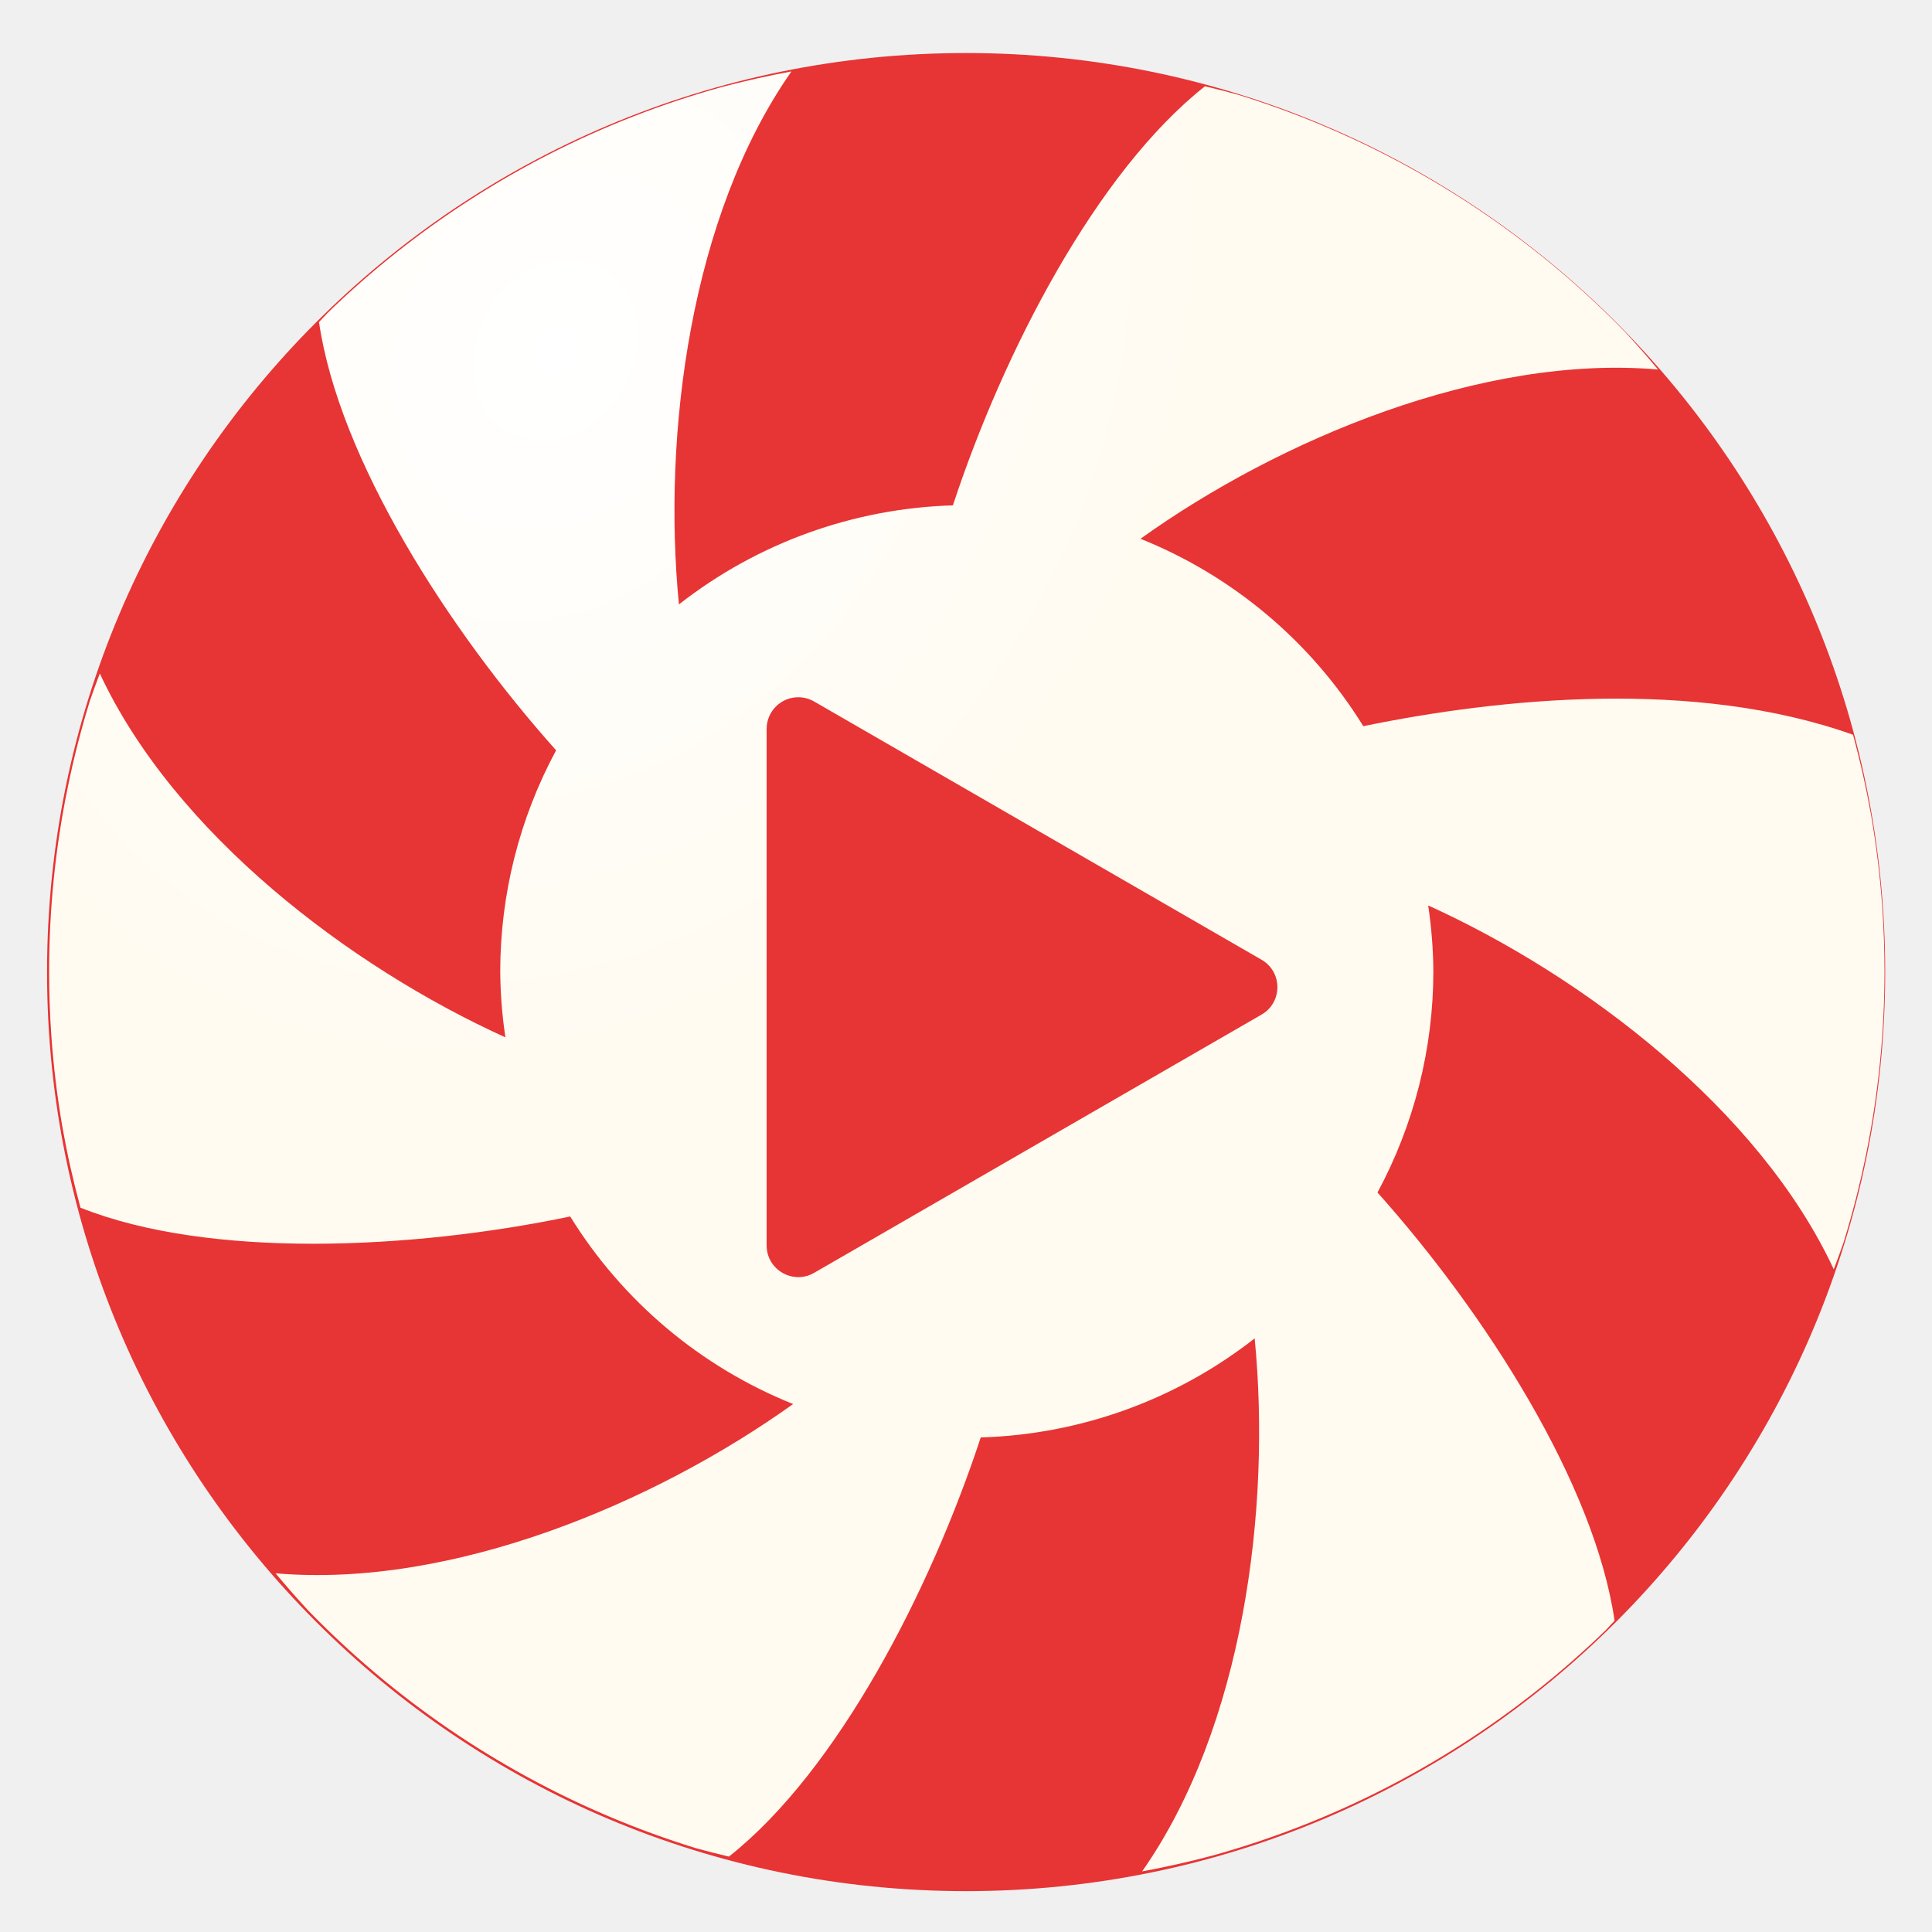
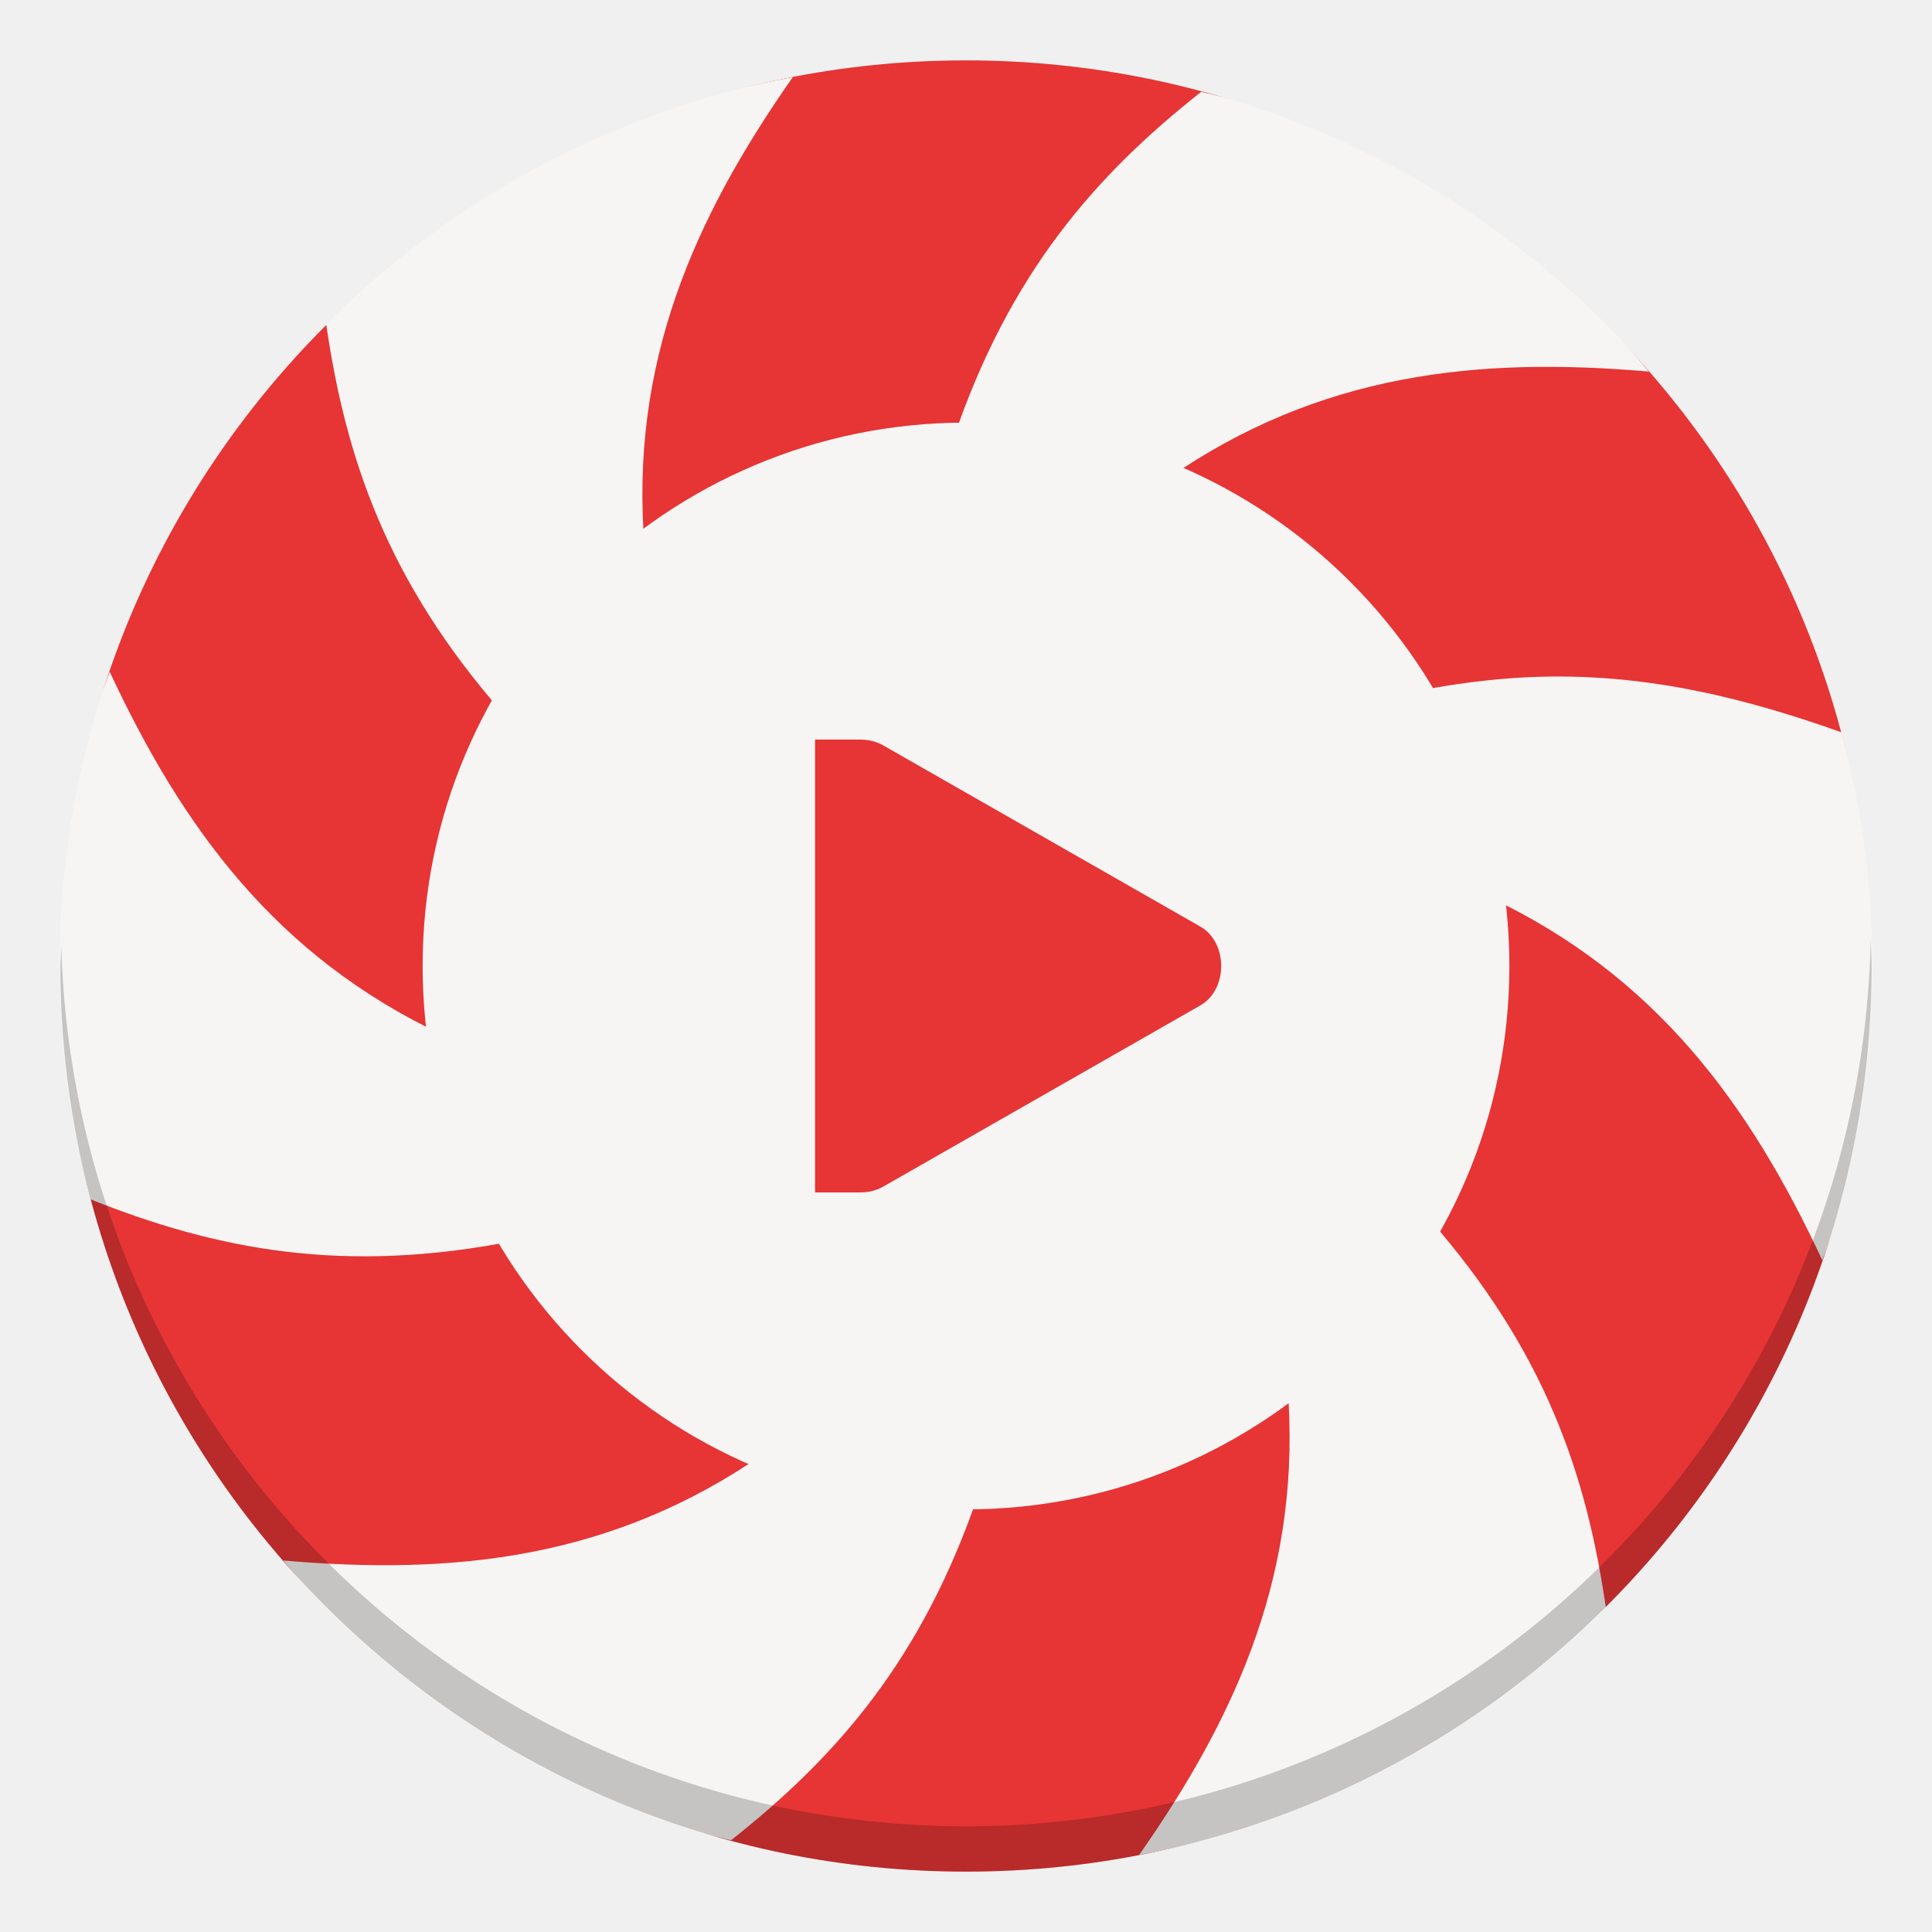
- <svg xmlns="http://www.w3.org/2000/svg" xmlns:xlink="http://www.w3.org/1999/xlink" width="250" height="250" id="svg11300" version="1.0" style="display:inline;enable-background:new">
-   <defs id="defs3">
-     <linearGradient id="linearGradient6767">
-       <stop id="stop6769" offset="0" style="stop-color:#ffffff;stop-opacity:1;" />
-       <stop style="stop-color:#ffffff;stop-opacity:0.11" offset="0.32" id="stop6773" />
-       <stop id="stop6771" offset="1" style="stop-color:#ffffff;stop-opacity:1" />
-     </linearGradient>
-     <linearGradient id="linearGradient6757">
-       <stop style="stop-color:#ffffff;stop-opacity:1" offset="0" id="stop6759" />
-       <stop style="stop-color:#ffffff;stop-opacity:0" offset="1" id="stop6761" />
-     </linearGradient>
-     <radialGradient xlink:href="#linearGradient4814" id="radialGradient5450" cx="64.786" cy="868.779" fx="64.786" fy="868.779" r="60.941" gradientUnits="userSpaceOnUse" gradientTransform="matrix(1.152539,0.6654185,-0.8050177,1.394332,699.1304,-411.9983)" />
-     <linearGradient id="linearGradient4814">
-       <stop style="stop-color:#ffffff;stop-opacity:1" offset="0" id="stop4816" />
-       <stop style="stop-color:#fffbf1;stop-opacity:1" offset="1" id="stop4818" />
-     </linearGradient>
-     <clipPath clipPathUnits="userSpaceOnUse" id="clipPath5154">
-       <circle r="109.647" cy="924.362" cx="128" id="circle5156" style="opacity:1;fill:url(#radialGradient5158);fill-opacity:1;stroke:none;stroke-opacity:1" />
-     </clipPath>
-     <linearGradient id="linearGradient6001">
-       <stop style="stop-color:#ffffff;stop-opacity:1;" offset="0" id="stop6003" />
-       <stop style="stop-color:#ffffff;stop-opacity:0;" offset="1" id="stop6005" />
-     </linearGradient>
-     <radialGradient xlink:href="#linearGradient6177" id="radialGradient6208" cx="113.591" cy="905.628" fx="113.591" fy="905.628" r="32.762" gradientTransform="matrix(1.573543,0,0,1.721641,-66.58149,-661.8494)" gradientUnits="userSpaceOnUse" />
-     <linearGradient id="linearGradient6177">
-       <stop id="stop6179" offset="0" style="stop-color:#ffcbb6;stop-opacity:1" />
-       <stop id="stop6181" offset="1" style="stop-color:#ff2b79;stop-opacity:1" />
-     </linearGradient>
-     <clipPath clipPathUnits="userSpaceOnUse" id="clipPath5355">
-       <circle r="109.647" cy="924.362" cx="128" id="circle5357" style="opacity:1;fill:url(#radialGradient5158);fill-opacity:1;stroke:none;stroke-opacity:1" />
-     </clipPath>
-     <linearGradient xlink:href="#linearGradient6001" id="linearGradient4812" x1="111.678" y1="123.828" x2="133.099" y2="129.866" gradientUnits="userSpaceOnUse" gradientTransform="matrix(0.9753759,0,0,0.9753759,3.902594,798.7092)" />
-     <clipPath clipPathUnits="userSpaceOnUse" id="clipPath4688">
-       <path id="path4690" d="m 106.424,889.602 c -2.245,-0.052 -4.093,1.753 -4.094,3.998 v 32.645 32.645 c -4e-5,3.079 3.333,5.004 6,3.465 l 28.27,-16.322 28.271,-16.322 c 2.666,-1.54 2.666,-5.388 0,-6.928 l -28.271,-16.322 -28.27,-16.322 c -0.581,-0.335 -1.236,-0.519 -1.906,-0.535 z" style="color:#000000;font-style:normal;font-variant:normal;font-weight:normal;font-stretch:normal;font-size:medium;line-height:normal;font-family:sans-serif;text-indent:0;text-align:start;text-decoration:none;text-decoration-line:none;text-decoration-style:solid;text-decoration-color:#000000;letter-spacing:normal;word-spacing:normal;text-transform:none;writing-mode:lr-tb;direction:ltr;baseline-shift:baseline;text-anchor:start;white-space:normal;clip-rule:nonzero;display:inline;overflow:visible;visibility:visible;opacity:1;isolation:auto;mix-blend-mode:normal;color-interpolation:sRGB;color-interpolation-filters:linearRGB;solid-color:#000000;solid-opacity:1;fill:url(#radialGradient4692);fill-opacity:1;fill-rule:nonzero;stroke:#a7003f;stroke-width:1;stroke-linecap:round;stroke-linejoin:round;stroke-miterlimit:4;stroke-dasharray:none;stroke-dashoffset:0;stroke-opacity:1;color-rendering:auto;image-rendering:auto;shape-rendering:auto;text-rendering:auto;enable-background:accumulate" />
-     </clipPath>
-     <clipPath clipPathUnits="userSpaceOnUse" id="clipPath4564">
-       <circle style="opacity:1;fill:url(#radialGradient4568);fill-opacity:1;stroke:none;stroke-opacity:1" id="circle4566" cx="128" cy="924.362" r="109.647" />
-     </clipPath>
-     <linearGradient xlink:href="#linearGradient5532" id="linearGradient5538" x1="89.853" y1="838.67" x2="89.853" y2="1064.475" gradientUnits="userSpaceOnUse" />
-     <linearGradient id="linearGradient5532">
-       <stop style="stop-color:#ffffff;stop-opacity:0.449" offset="0" id="stop5534" />
-       <stop style="stop-color:#e20053;stop-opacity:0.272" offset="1" id="stop5536" />
-     </linearGradient>
-     <clipPath clipPathUnits="userSpaceOnUse" id="clipPath6215">
-       <path id="path6217" d="m 105.173,806.186 c -3.069,0.564 -6.114,1.247 -9.129,2.049 -3.838,1.065 -7.621,2.321 -11.334,3.764 -3.712,1.443 -7.35,3.071 -10.899,4.877 -3.549,1.807 -7.006,3.789 -10.357,5.941 -3.352,2.153 -6.594,4.471 -9.714,6.948 -3.12,2.475 -6.114,5.105 -8.972,7.88 -0.367,0.389 -0.732,0.781 -1.094,1.175 2.602,17.86 16.832,40.038 30.863,55.742 -4.767,8.844 -7.266,18.733 -7.272,28.781 0.021,2.874 0.246,5.744 0.673,8.586 -20.257,-9.185 -43.077,-26.535 -52.798,-47.364 -0.441,1.152 -0.863,2.31 -1.268,3.475 -1.177,3.805 -2.163,7.666 -2.954,11.57 -0.792,3.903 -1.387,7.843 -1.785,11.806 -0.397,3.963 -0.596,7.944 -0.596,11.927 -4.394e-4,2.819 0.099,5.638 0.298,8.45 0.282,3.973 0.763,7.93 1.441,11.855 0.626,3.518 1.409,7.007 2.347,10.455 16.778,6.684 43.115,5.45 63.748,1.143 6.819,11.028 16.987,19.584 29.018,24.417 -18.072,12.936 -44.49,24.021 -67.373,22.032 1.384,1.665 2.813,3.292 4.286,4.879 2.775,2.857 5.691,5.574 8.737,8.139 3.046,2.566 6.219,4.978 9.506,7.227 3.287,2.249 6.685,4.332 10.18,6.241 3.495,1.91 7.084,3.643 10.753,5.194 3.669,1.551 7.413,2.917 11.219,4.094 1.439,0.396 2.884,0.765 4.337,1.107 14.139,-11.184 26.206,-34.583 32.78,-54.564 12.958,-0.383 25.454,-4.901 35.66,-12.895 2.159,22.126 -1.467,50.558 -14.647,69.383 3.069,-0.564 6.114,-1.247 9.129,-2.049 3.838,-1.065 7.621,-2.321 11.334,-3.764 3.712,-1.443 7.35,-3.071 10.899,-4.877 3.549,-1.807 7.006,-3.789 10.357,-5.941 3.352,-2.152 6.594,-4.471 9.714,-6.948 3.12,-2.475 6.114,-5.105 8.972,-7.88 0.367,-0.389 0.732,-0.781 1.094,-1.175 -2.602,-17.86 -16.832,-40.038 -30.863,-55.742 4.767,-8.844 7.266,-18.733 7.272,-28.781 -0.021,-2.874 -0.246,-5.743 -0.673,-8.586 20.257,9.185 43.077,26.535 52.798,47.364 0.441,-1.152 0.863,-2.31 1.268,-3.475 1.177,-3.805 2.163,-7.666 2.954,-11.57 0.792,-3.903 1.387,-7.843 1.785,-11.806 0.397,-3.963 0.596,-7.944 0.596,-11.927 4.4e-4,-2.819 -0.099,-5.638 -0.298,-8.45 -0.282,-3.973 -0.763,-7.93 -1.441,-11.855 -0.628,-3.534 -1.414,-7.038 -2.358,-10.502 -20.562,-7.328 -45.898,-4.795 -63.749,-1.114 -6.818,-11.019 -16.982,-19.569 -29.006,-24.399 18.072,-12.936 44.49,-24.021 67.373,-22.032 -1.384,-1.665 -2.813,-3.292 -4.286,-4.879 -2.775,-2.857 -5.691,-5.574 -8.737,-8.139 -3.046,-2.566 -6.219,-4.978 -9.506,-7.227 -3.287,-2.249 -6.685,-4.332 -10.18,-6.241 -3.495,-1.91 -7.084,-3.643 -10.753,-5.194 -3.669,-1.551 -7.413,-2.917 -11.219,-4.094 -1.427,-0.393 -2.86,-0.759 -4.301,-1.098 -14.147,11.184 -26.229,34.575 -32.811,54.556 -12.96,0.381 -25.458,4.9 -35.665,12.895 -2.159,-22.126 1.467,-50.558 14.647,-69.383 z" style="opacity:1;fill:url(#radialGradient6219);fill-opacity:1;stroke:none;stroke-opacity:1" />
-     </clipPath>
-     <linearGradient xlink:href="#linearGradient6757" id="linearGradient4075" gradientUnits="userSpaceOnUse" gradientTransform="matrix(1.115362,0,0,1.115362,-35.8776,-26.41792)" x1="311.179" y1="222.029" x2="311.179" y2="232.059" />
-     <linearGradient xlink:href="#linearGradient6767" id="linearGradient4077" gradientUnits="userSpaceOnUse" gradientTransform="matrix(0.8614186,0,0,0.8614186,43.09887,31.73519)" x1="311.032" y1="233.344" x2="312.461" y2="223.417" />
-   </defs>
-   <g style="display:inline;opacity:1" id="layer1" transform="translate(0,-49.99999)">
-     <g id="layer2" style="display:inline;opacity:1" />
-     <g id="layer4" style="display:inline">
-       <g id="g6154" style="fill:#ffffff" transform="matrix(1.25,0,0,1.25,-78,-47.25)" />
+ <svg xmlns="http://www.w3.org/2000/svg" width="128" height="128" id="svg11300" version="1.0" style="display:inline;enable-background:new" viewBox="0 0 128 128">
+   <defs id="defs3" />
+   <g id="layer1" style="display:inline" transform="translate(0,-172)">
+     <g id="layer2" style="display:none">
+       <text xml:space="preserve" style="font-style:normal;font-variant:normal;font-weight:normal;font-stretch:normal;font-size:5.333px;line-height:125%;font-family:Cantarell;-inkscape-font-specification:'Cantarell, Normal';text-align:start;writing-mode:lr-tb;text-anchor:start;display:inline;fill:#000000;fill-opacity:1;stroke:none;stroke-width:0.333;enable-background:new" x="7.95" y="148.652" id="context">
+         <tspan id="tspan2716" x="7.95" y="148.652" style="font-size:5.333px;stroke-width:0.333">apps</tspan>
+       </text>
+       <text id="text3021" y="157.234" x="7.753" style="font-style:normal;font-variant:normal;font-weight:bold;font-stretch:normal;font-size:5.333px;line-height:125%;font-family:Cantarell;-inkscape-font-specification:'Cantarell, Bold';text-align:start;writing-mode:lr-tb;text-anchor:start;display:inline;fill:#000000;fill-opacity:1;stroke:none;stroke-width:0.333;enable-background:new" xml:space="preserve">
+         <tspan y="157.234" x="7.753" id="tspan3023" style="font-size:5.333px;stroke-width:0.333">org.gnome.Lollypop</tspan>
+       </text>
+       <g style="display:inline;fill:#000000;enable-background:new" transform="matrix(7.991171,0,0,8.003641,-167.7909,-4846.078)" id="g12027" />
+       <rect style="display:inline;overflow:visible;visibility:visible;fill:#f0f0f0;fill-opacity:1;fill-rule:nonzero;stroke:none;stroke-width:0.5;marker:none;enable-background:accumulate" id="rect13805" width="128" height="128" x="9.2651362e-08" y="172" />
+       <g id="g883" style="fill:none;fill-opacity:0.251;stroke:#a579b3;stroke-opacity:1" transform="translate(-24,24)" />
+       <g id="g900" style="fill:none;fill-opacity:0.251;stroke:#a579b3;stroke-opacity:1" transform="translate(-24,24)" />
+       <g id="g1168" transform="matrix(0.25,0,0,0.25,6.9488522e-8,225)">
+         <circle cx="256" cy="44" r="240" id="path1142" style="opacity:0.1;fill:#2864b0;fill-opacity:1;stroke:none;stroke-width:1;stroke-linecap:butt;stroke-linejoin:miter;stroke-miterlimit:4;stroke-dasharray:none;stroke-dashoffset:0;stroke-opacity:1;marker:none;marker-start:none;marker-mid:none;marker-end:none;paint-order:normal" />
+         <rect ry="32" rx="32" y="-180" x="96" height="448" width="320" id="rect1110" style="opacity:0.1;fill:#2864b0;fill-opacity:1;stroke:none;stroke-width:1;stroke-linecap:butt;stroke-linejoin:miter;stroke-miterlimit:4;stroke-dasharray:none;stroke-dashoffset:0;stroke-opacity:1;marker:none;marker-start:none;marker-mid:none;marker-end:none;paint-order:normal" />
+         <rect ry="32" rx="32" y="-164" x="48" height="416" width="416" id="rect1110-8" style="display:inline;opacity:0.1;fill:#2864b0;fill-opacity:1;stroke:none;stroke-width:1;stroke-linecap:butt;stroke-linejoin:miter;stroke-miterlimit:4;stroke-dasharray:none;stroke-dashoffset:0;stroke-opacity:1;marker:none;marker-start:none;marker-mid:none;marker-end:none;paint-order:normal;enable-background:new" />
+         <rect ry="32" rx="32" y="-116" x="32" height="320" width="448" id="rect1110-8-9" style="display:inline;opacity:0.1;fill:#2864b0;fill-opacity:1;stroke:none;stroke-width:1;stroke-linecap:butt;stroke-linejoin:miter;stroke-miterlimit:4;stroke-dasharray:none;stroke-dashoffset:0;stroke-opacity:1;marker:none;marker-start:none;marker-mid:none;marker-end:none;paint-order:normal;enable-background:new" />
+       </g>
    </g>
-     <g id="layer5" style="display:inline;opacity:1">
-       <g id="g8198" transform="matrix(5.092804,0,0,2.238878,20.30169,129.4805)" style="opacity:0.4" />
-       <g id="g8230" style="display:inline" transform="matrix(4.889087,0,0,4.889087,322.0604,251.8199)" />
-       <g transform="matrix(0.994029,0,0,0.9940192,-2.132694,-742.1217)" id="g6843" style="opacity:1">
-         <circle r="119.641" cy="923.432" cx="127.911" id="path5128" style="display:inline;opacity:1;fill:#e73434;fill-opacity:1;stroke:none;stroke-width:1.001;stroke-opacity:1" />
-         <path id="circle5142" d="m 105.173,806.186 c -3.069,0.564 -6.114,1.247 -9.129,2.049 -3.838,1.065 -7.621,2.321 -11.334,3.764 -3.712,1.443 -7.35,3.071 -10.899,4.877 -3.549,1.807 -7.006,3.789 -10.357,5.941 -3.352,2.153 -6.594,4.471 -9.714,6.948 -3.12,2.475 -6.114,5.105 -8.972,7.88 -0.367,0.389 -0.732,0.781 -1.094,1.175 2.602,17.86 16.832,40.038 30.863,55.742 -4.767,8.844 -7.266,18.733 -7.272,28.781 0.021,2.874 0.246,5.744 0.673,8.586 -20.257,-9.185 -43.077,-26.535 -52.798,-47.364 -0.441,1.152 -0.863,2.31 -1.268,3.475 -1.177,3.805 -2.163,7.666 -2.954,11.57 -0.792,3.903 -1.387,7.843 -1.785,11.806 -0.397,3.963 -0.596,7.944 -0.596,11.927 -4.394e-4,2.819 0.099,5.638 0.298,8.45 0.282,3.973 0.763,7.93 1.441,11.855 0.626,3.518 1.409,7.007 2.347,10.455 16.778,6.684 43.115,5.45 63.748,1.143 6.819,11.028 16.987,19.584 29.018,24.417 -18.072,12.936 -44.49,24.021 -67.373,22.032 1.384,1.665 2.813,3.292 4.286,4.879 2.775,2.857 5.691,5.574 8.737,8.139 3.046,2.566 6.219,4.978 9.506,7.227 3.287,2.249 6.685,4.332 10.18,6.241 3.495,1.91 7.084,3.643 10.753,5.194 3.669,1.551 7.413,2.917 11.219,4.094 1.439,0.396 2.884,0.765 4.337,1.107 14.139,-11.184 26.206,-34.583 32.78,-54.564 12.958,-0.383 25.454,-4.901 35.66,-12.895 2.159,22.126 -1.467,50.558 -14.647,69.383 3.069,-0.564 6.114,-1.247 9.129,-2.049 3.838,-1.065 7.621,-2.321 11.334,-3.764 3.712,-1.443 7.35,-3.071 10.899,-4.877 3.549,-1.807 7.006,-3.789 10.357,-5.941 3.352,-2.152 6.594,-4.471 9.714,-6.948 3.12,-2.475 6.114,-5.105 8.972,-7.88 0.367,-0.389 0.732,-0.781 1.094,-1.175 -2.602,-17.86 -16.832,-40.038 -30.863,-55.742 4.767,-8.844 7.266,-18.733 7.272,-28.781 -0.021,-2.874 -0.246,-5.743 -0.673,-8.586 20.257,9.185 43.077,26.535 52.798,47.364 0.441,-1.152 0.863,-2.31 1.268,-3.475 1.177,-3.805 2.163,-7.666 2.954,-11.57 0.792,-3.903 1.387,-7.843 1.785,-11.806 0.397,-3.963 0.596,-7.944 0.596,-11.927 4.4e-4,-2.819 -0.099,-5.638 -0.298,-8.45 -0.282,-3.973 -0.763,-7.93 -1.441,-11.855 -0.628,-3.534 -1.414,-7.038 -2.358,-10.502 -20.562,-7.328 -45.898,-4.795 -63.749,-1.114 -6.818,-11.019 -16.982,-19.569 -29.006,-24.399 18.072,-12.936 44.49,-24.021 67.373,-22.032 -1.384,-1.665 -2.813,-3.292 -4.286,-4.879 -2.775,-2.857 -5.691,-5.574 -8.737,-8.139 -3.046,-2.566 -6.219,-4.978 -9.506,-7.227 -3.287,-2.249 -6.685,-4.332 -10.18,-6.241 -3.495,-1.91 -7.084,-3.643 -10.753,-5.194 -3.669,-1.551 -7.413,-2.917 -11.219,-4.094 -1.427,-0.393 -2.86,-0.759 -4.301,-1.098 -14.147,11.184 -26.229,34.575 -32.811,54.556 -12.96,0.381 -25.458,4.9 -35.665,12.895 -2.159,-22.126 1.467,-50.558 14.647,-69.383 z" style="display:inline;opacity:1;fill:url(#radialGradient5450);fill-opacity:1;stroke:none;stroke-opacity:1" />
-         <path id="path6015" d="m 106.161,887.654 c -2.313,-0.054 -4.217,1.805 -4.218,4.118 v 33.622 33.622 c -3e-5,3.171 3.434,5.154 6.181,3.569 l 29.124,-16.811 29.126,-16.811 c 2.746,-1.586 2.746,-5.549 0,-7.135 l -29.126,-16.811 -29.124,-16.811 c -0.598,-0.345 -1.273,-0.535 -1.964,-0.551 z" style="color:#000000;font-style:normal;font-variant:normal;font-weight:normal;font-stretch:normal;font-size:medium;line-height:normal;font-family:sans-serif;text-indent:0;text-align:start;text-decoration:none;text-decoration-line:none;text-decoration-style:solid;text-decoration-color:#000000;letter-spacing:normal;word-spacing:normal;text-transform:none;writing-mode:lr-tb;direction:ltr;baseline-shift:baseline;text-anchor:start;white-space:normal;clip-rule:nonzero;display:inline;overflow:visible;visibility:visible;opacity:1;isolation:auto;mix-blend-mode:normal;color-interpolation:sRGB;color-interpolation-filters:linearRGB;solid-color:#000000;solid-opacity:1;fill:#e73434;fill-opacity:1;fill-rule:nonzero;stroke:none;stroke-width:1;stroke-linecap:round;stroke-linejoin:round;stroke-miterlimit:4;stroke-dasharray:none;stroke-dashoffset:0;stroke-opacity:1;color-rendering:auto;image-rendering:auto;shape-rendering:auto;text-rendering:auto;enable-background:accumulate" />
+     <g id="layer9" style="display:inline">
+       <circle r="60" cy="236" cx="64" id="circle911" style="display:inline;opacity:1;fill:#e73434;fill-opacity:1;stroke:none;stroke-width:8;stroke-linejoin:round;stroke-miterlimit:4;stroke-dasharray:1, 0.5;stroke-dashoffset:0;stroke-opacity:1;enable-background:new" />
+       <path style="display:inline;opacity:1;fill:#f6f5f4;fill-opacity:1;stroke:none;stroke-width:8.069;stroke-opacity:1;enable-background:new" d="m 52.527,177.107 c -1.543,0.283 -3.074,0.628 -4.589,1.03 -1.929,0.535 -3.831,1.168 -5.698,1.894 -1.866,0.725 -3.696,1.543 -5.48,2.451 -1.784,0.908 -3.518,1.904 -5.202,2.985 -1.685,1.082 -3.316,2.253 -4.885,3.498 -1.568,1.244 -3.075,2.565 -4.511,3.96 -0.185,0.196 -0.364,0.388 -0.546,0.585 1.288,8.841 4.032,17.002 11.718,25.759 a 34.932,34.932 0 0 1 9.379,-10.939 c -1.038,-12.278 3.29,-21.905 9.814,-31.223 z m 27.057,0.975 c -7.006,5.538 -12.692,11.985 -16.43,23.014 A 34.932,34.932 0 0 1 64,201.067 a 34.932,34.932 0 0 1 13.334,2.657 c 10.1,-7.022 20.587,-8.09 31.903,-7.107 -0.695,-0.837 -1.415,-1.658 -2.155,-2.456 -1.395,-1.436 -2.863,-2.798 -4.394,-4.088 -1.531,-1.29 -3.126,-2.506 -4.779,-3.637 -1.652,-1.131 -3.356,-2.176 -5.113,-3.136 -1.757,-0.96 -3.564,-1.832 -5.408,-2.612 -1.844,-0.78 -3.724,-1.464 -5.636,-2.055 -0.717,-0.197 -1.443,-0.381 -2.167,-0.551 z M 7.268,216.506 c -0.222,0.579 -0.43,1.163 -0.635,1.749 -0.59,1.913 -1.089,3.853 -1.487,5.815 -0.398,1.962 -0.697,3.945 -0.897,5.937 -0.2,1.992 -0.301,3.991 -0.301,5.993 -2.567e-4,1.417 0.042,2.836 0.15,4.25 0.141,1.997 0.386,3.986 0.724,5.959 0.314,1.768 0.71,3.519 1.181,5.252 8.311,3.311 16.758,5.012 28.204,2.724 a 34.932,34.932 0 0 1 -4.795,-13.579 C 18.261,235.369 12.078,226.812 7.268,216.506 Z m 96.827,0.323 c -3.323,-0.067 -6.702,0.263 -10.309,0.975 a 34.932,34.932 0 0 1 4.801,13.595 c 11.152,5.237 17.335,13.789 22.145,24.094 0.222,-0.579 0.43,-1.163 0.635,-1.749 0.59,-1.913 1.089,-3.852 1.487,-5.815 0.398,-1.962 0.697,-3.94 0.897,-5.932 0.2,-1.992 0.301,-3.996 0.301,-5.998 2.3e-4,-1.417 -0.043,-2.83 -0.15,-4.244 -0.141,-1.997 -0.386,-3.986 -0.724,-5.959 -0.316,-1.777 -0.706,-3.539 -1.181,-5.28 -6.46,-2.302 -12.105,-3.571 -17.901,-3.687 z m -9.429,35.901 a 34.932,34.932 0 0 1 -9.379,10.939 c 1.038,12.278 -3.29,21.905 -9.814,31.223 1.543,-0.283 3.074,-0.627 4.589,-1.03 1.929,-0.535 3.831,-1.168 5.698,-1.894 1.866,-0.725 3.696,-1.543 5.48,-2.451 1.784,-0.908 3.518,-1.903 5.202,-2.985 1.685,-1.082 3.316,-2.247 4.885,-3.492 1.568,-1.244 3.075,-2.571 4.511,-3.966 0.185,-0.196 0.37,-0.388 0.551,-0.585 -1.288,-8.842 -4.037,-17.002 -11.724,-25.759 z m -44,15.545 c -10.1,7.022 -20.581,8.096 -31.897,7.112 0.695,0.838 1.41,1.653 2.15,2.451 1.395,1.436 2.863,2.804 4.394,4.094 1.531,1.29 3.126,2.501 4.779,3.631 1.652,1.13 3.361,2.176 5.118,3.136 1.757,0.96 3.558,1.833 5.402,2.612 1.844,0.78 3.729,1.469 5.642,2.061 0.722,0.199 1.448,0.381 2.178,0.551 7.003,-5.54 12.686,-11.992 16.419,-23.025 A 34.932,34.932 0 0 1 64,270.932 34.932,34.932 0 0 1 50.666,268.276 Z" id="path1047-3" />
+       <circle style="display:inline;opacity:1;fill:#f6f5f4;fill-opacity:1;stroke:none;stroke-width:7.2;stroke-linejoin:round;stroke-miterlimit:4;stroke-dasharray:0.9, 0.45;stroke-dashoffset:0;stroke-opacity:1;enable-background:new" id="circle913" cx="64" cy="236" r="36" />
+       <g transform="translate(6,-150)" id="g1108" style="fill:#e73434;fill-opacity:1">
+         <circle style="opacity:1;vector-effect:none;fill:#e73434;fill-opacity:1;stroke:none;stroke-width:12;stroke-linecap:butt;stroke-linejoin:round;stroke-miterlimit:4;stroke-dasharray:none;stroke-dashoffset:0;stroke-opacity:1" id="circle1098" cx="48" cy="248" r="8" />
+         <rect style="opacity:1;vector-effect:none;fill:#e73434;fill-opacity:1;stroke:none;stroke-width:12;stroke-linecap:butt;stroke-linejoin:round;stroke-miterlimit:4;stroke-dasharray:none;stroke-dashoffset:0;stroke-opacity:1" id="rect1100" width="4" height="28" x="52" y="220" />
+         <circle r="8" cy="244" cx="68" id="circle1102" style="opacity:1;vector-effect:none;fill:#e73434;fill-opacity:1;stroke:none;stroke-width:12;stroke-linecap:butt;stroke-linejoin:round;stroke-miterlimit:4;stroke-dasharray:none;stroke-dashoffset:0;stroke-opacity:1" />
+         <rect y="216" x="72" height="28" width="4" id="rect1104" style="opacity:1;vector-effect:none;fill:#e73434;fill-opacity:1;stroke:none;stroke-width:12;stroke-linecap:butt;stroke-linejoin:round;stroke-miterlimit:4;stroke-dasharray:none;stroke-dashoffset:0;stroke-opacity:1" />
+         <path style="fill:#e73434;fill-opacity:1;stroke:none;stroke-width:1px;stroke-linecap:butt;stroke-linejoin:miter;stroke-opacity:1" d="m 52,220 24,-6 v 8 l -24,6 z" id="path1106" />
      </g>
+       <path style="display:inline;opacity:0.2;fill:#000000;fill-opacity:1;stroke:none;stroke-width:8;stroke-linejoin:round;stroke-miterlimit:4;stroke-dasharray:1, 0.5;stroke-dashoffset:0;stroke-opacity:1;enable-background:new" d="M 123.938,62.246 A 60,60 0 0 1 64,121 60,60 0 0 1 4.062,62.754 60,60 0 0 0 4,64 a 60,60 0 0 0 60,60 60,60 0 0 0 60,-60 60,60 0 0 0 -0.062,-1.754 z" transform="translate(0,172)" id="circle1110" />
+     </g>
+     <g transform="translate(89,-383)" id="g4135" style="display:inline">
+       <rect style="color:#bebebe;display:inline;overflow:visible;visibility:visible;fill:none;stroke:none;stroke-width:1;marker:none" id="rect3246-4-1" width="16" height="16" x="40" y="487" />
+       <path style="color:#000000;font-style:normal;font-variant:normal;font-weight:normal;font-stretch:normal;font-size:medium;line-height:normal;font-family:'Bitstream Vera Sans';-inkscape-font-specification:'Bitstream Vera Sans';text-indent:0;text-align:start;text-decoration:none;text-decoration-line:none;letter-spacing:normal;word-spacing:normal;text-transform:none;writing-mode:lr-tb;direction:ltr;text-anchor:start;display:inline;overflow:visible;visibility:visible;fill:#bebebe;fill-opacity:1;fill-rule:nonzero;stroke:none;stroke-width:2;marker:none;enable-background:accumulate" d="m 84,609 v 10 H 84.906 85 c 0.175,10e-4 0.348,-0.039 0.5,-0.125 l 7,-4 c 0.311,-0.172 0.469,-0.523 0.469,-0.875 0,-0.352 -0.158,-0.703 -0.469,-0.875 l -7,-4 C 85.348,609.039 85.175,608.999 85,609 h -0.094 z" transform="translate(-39.99995,-119)" id="path3807-1-1-9-38-4" />
+     </g>
+     <g style="display:inline" id="g1140" transform="matrix(3,0,0,3,-78,-1249)">
+       <rect y="487" x="40" height="16" width="16" id="rect1136" style="color:#bebebe;display:inline;overflow:visible;visibility:visible;fill:none;stroke:none;stroke-width:1;marker:none" />
+       <path id="path1138" transform="translate(-39.99995,-119)" d="m 84,609 v 10 H 84.906 85 c 0.175,10e-4 0.348,-0.039 0.5,-0.125 l 7,-4 c 0.311,-0.172 0.469,-0.523 0.469,-0.875 0,-0.352 -0.158,-0.703 -0.469,-0.875 l -7,-4 C 85.348,609.039 85.175,608.999 85,609 h -0.094 z" style="color:#000000;font-style:normal;font-variant:normal;font-weight:normal;font-stretch:normal;font-size:medium;line-height:normal;font-family:'Bitstream Vera Sans';-inkscape-font-specification:'Bitstream Vera Sans';text-indent:0;text-align:start;text-decoration:none;text-decoration-line:none;letter-spacing:normal;word-spacing:normal;text-transform:none;writing-mode:lr-tb;direction:ltr;text-anchor:start;display:inline;overflow:visible;visibility:visible;fill:#e73434;fill-opacity:1;fill-rule:nonzero;stroke:none;stroke-width:2;marker:none;enable-background:accumulate" />
    </g>
  </g>
</svg>
